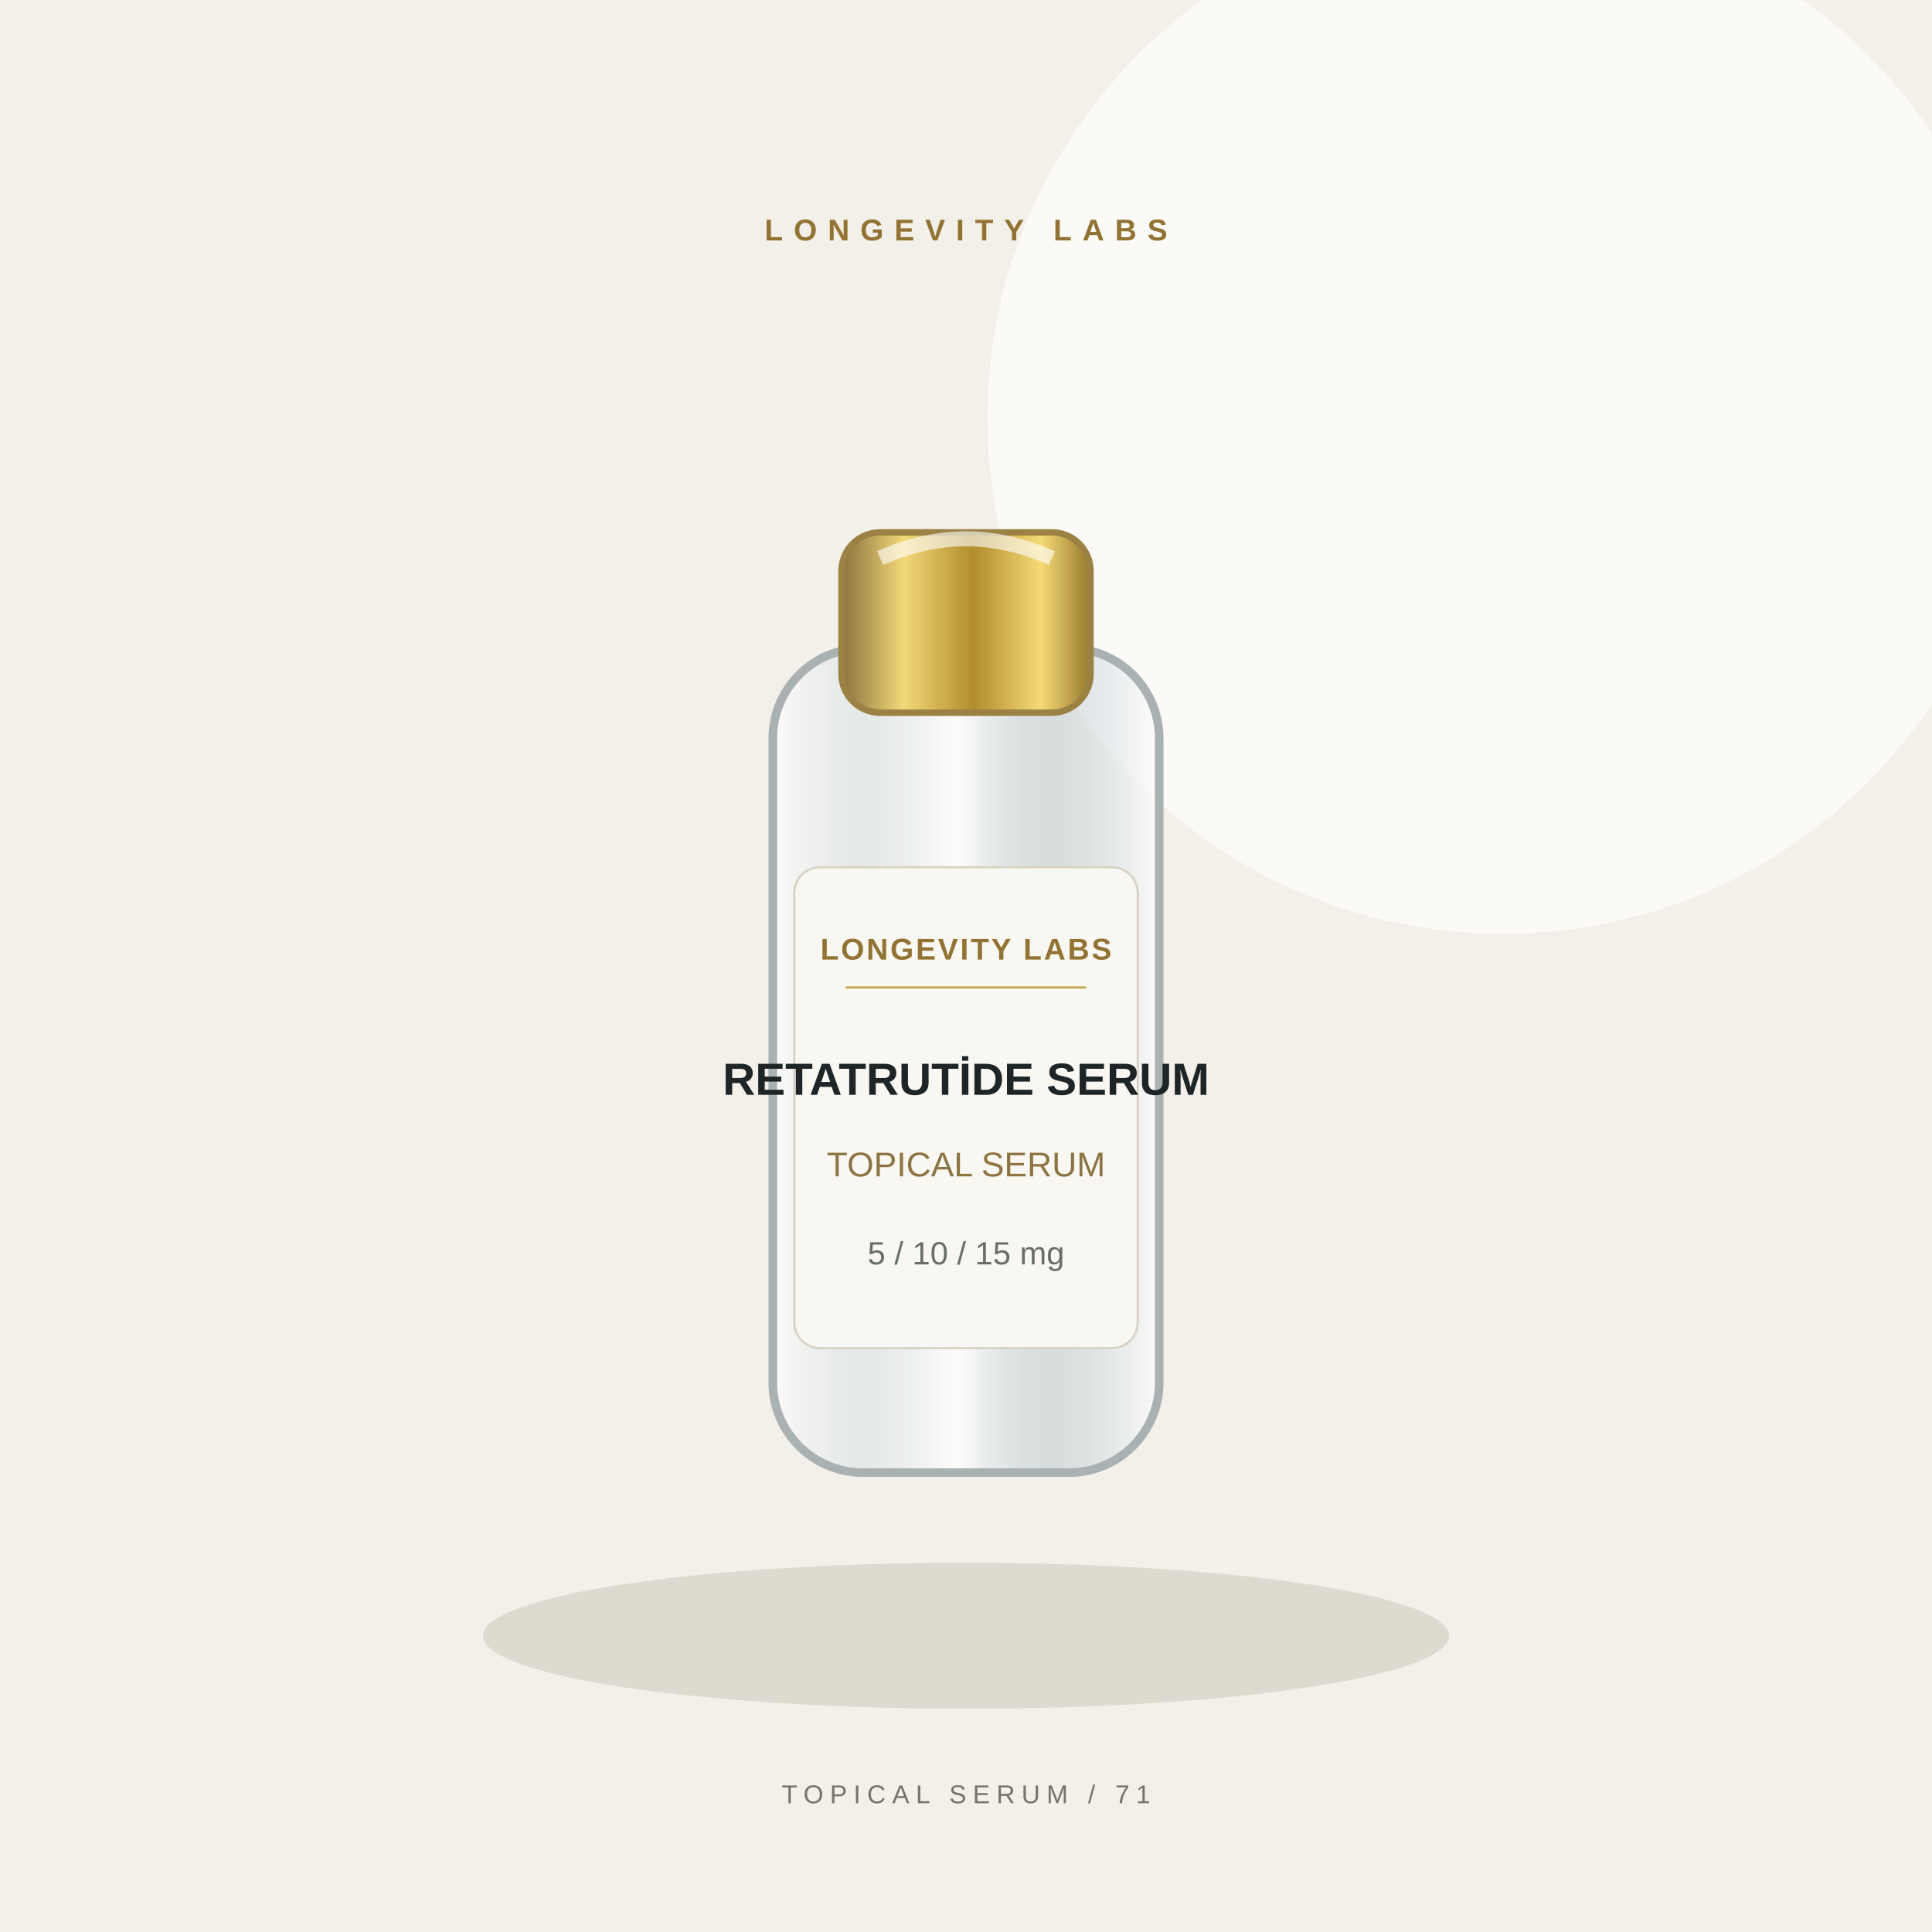
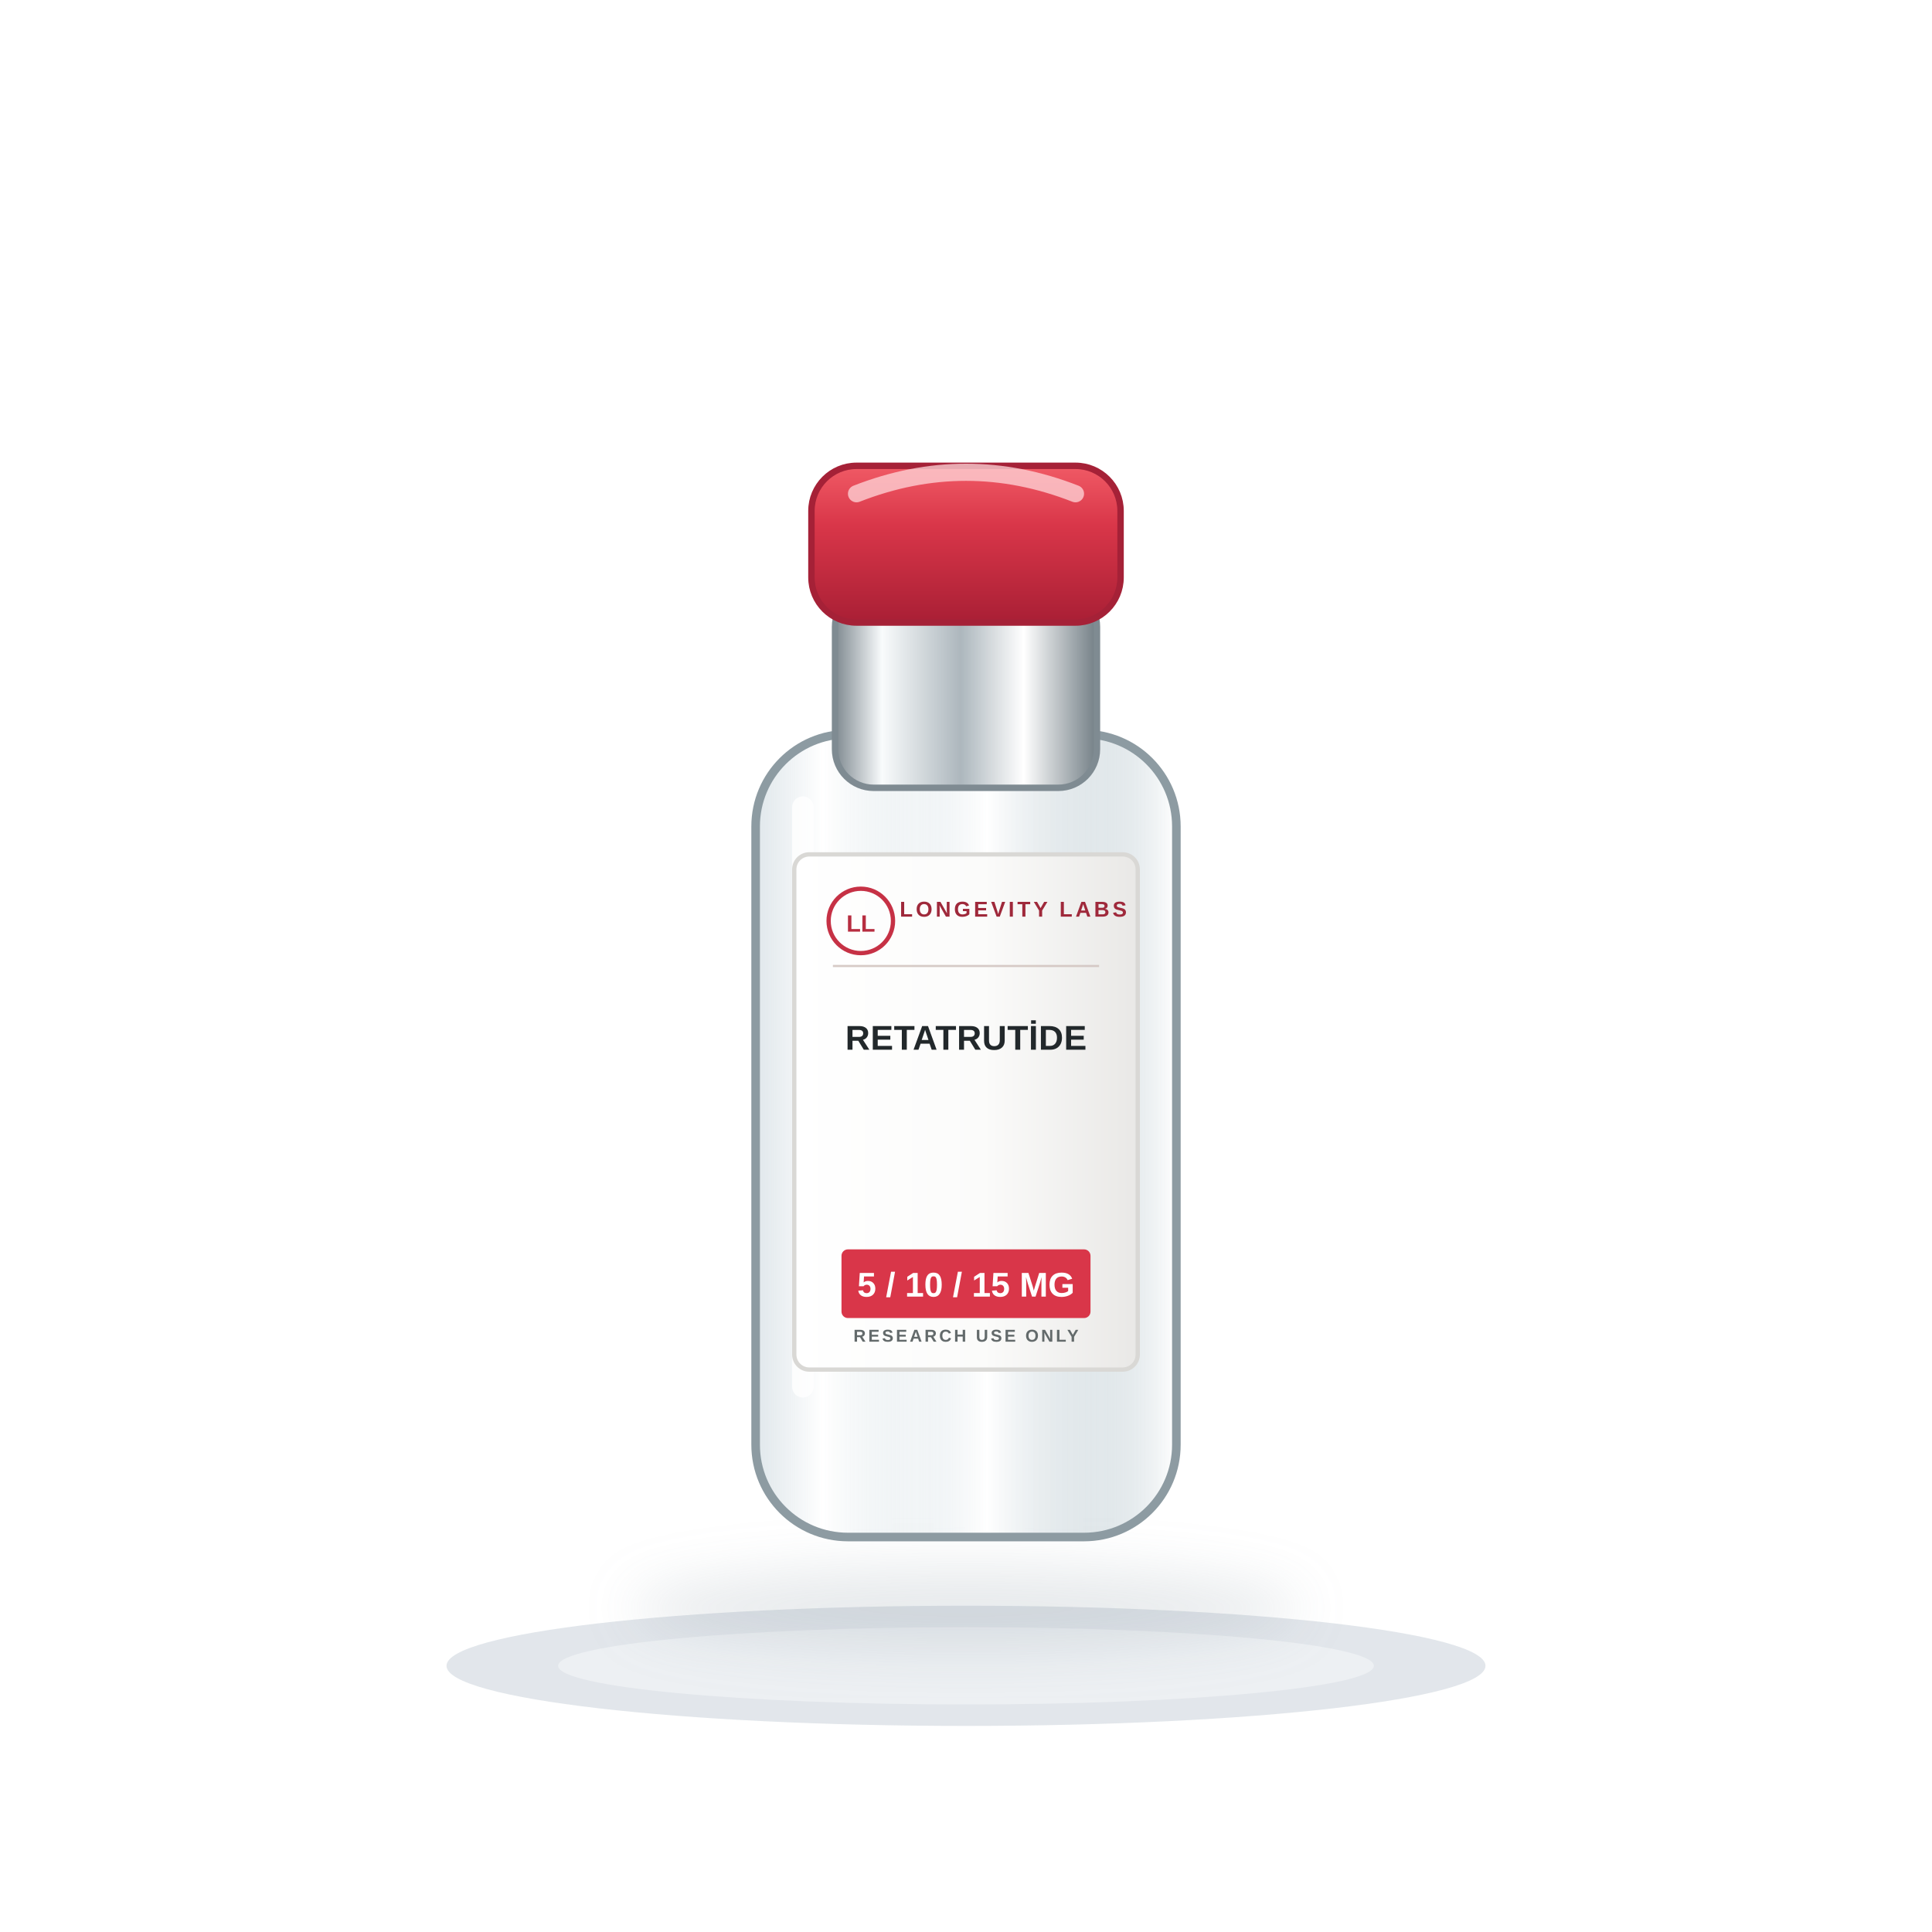
<svg xmlns="http://www.w3.org/2000/svg" width="900" height="900" viewBox="0 0 900 900" role="img" aria-labelledby="title desc">
  <defs>
-     <linearGradient id="vialBg" x2="0" y2="1">
-       <stop stop-color="#f8fbff" />
-       <stop offset="1" stop-color="#dce7f0" />
+     <linearGradient id="glass" x2="1">
+       <stop stop-color="#d8e1e6" stop-opacity=".78" />
+       <stop offset=".16" stop-color="#fff" stop-opacity=".92" />
+       <stop offset=".38" stop-color="#dbe4e8" stop-opacity=".36" />
+       <stop offset=".55" stop-color="#fff" stop-opacity=".92" />
+       <stop offset=".82" stop-color="#b9c8cf" stop-opacity=".42" />
+       <stop offset="1" stop-color="#fff" stop-opacity=".88" />
+     </linearGradient>
+     <linearGradient id="redCap" x2="0" y2="1">
+       <stop stop-color="#f05a65" />
+       <stop offset=".38" stop-color="#d93649" />
+       <stop offset="1" stop-color="#a91f35" />
    </linearGradient>
    <linearGradient id="silver" x2="1">
-       <stop stop-color="#6c757b" />
-       <stop offset=".2" stop-color="#fff" />
-       <stop offset=".47" stop-color="#a6b0b5" />
-       <stop offset=".74" stop-color="#f8f9f8" />
-       <stop offset="1" stop-color="#69737a" />
+       <stop stop-color="#7e8990" />
+       <stop offset=".18" stop-color="#f9fbfc" />
+       <stop offset=".48" stop-color="#adb7bd" />
+       <stop offset=".72" stop-color="#fff" />
+       <stop offset="1" stop-color="#727e85" />
    </linearGradient>
-     <linearGradient id="yellowCap" x2="0" y2="1">
-       <stop stop-color="#ffe958" />
-       <stop offset=".48" stop-color="#f3d324" />
-       <stop offset="1" stop-color="#d7b20c" />
+     <linearGradient id="label" x2="1">
+       <stop stop-color="#fff" />
+       <stop offset=".55" stop-color="#fbfbfa" />
+       <stop offset="1" stop-color="#e9e8e6" />
    </linearGradient>
-     <linearGradient id="vialGlass" x2="1">
-       <stop stop-color="#fff" stop-opacity=".78" />
-       <stop offset=".17" stop-color="#cedde4" stop-opacity=".5" />
-       <stop offset=".43" stop-color="#fff" stop-opacity=".92" />
-       <stop offset=".7" stop-color="#b8cbd4" stop-opacity=".48" />
-       <stop offset="1" stop-color="#fff" stop-opacity=".8" />
+     <linearGradient id="powder" x2="0" y2="1">
+       <stop stop-color="#fff" />
+       <stop offset="1" stop-color="#dfe5e8" />
    </linearGradient>
-     <linearGradient id="innerGlass" x2="1">
-       <stop stop-color="#a8c1ca" stop-opacity=".2" />
-       <stop offset=".5" stop-color="#fff" stop-opacity=".5" />
-       <stop offset="1" stop-color="#91a9b2" stop-opacity=".28" />
-     </linearGradient>
-     <linearGradient id="labelBlue" x2="1">
-       <stop stop-color="#072d88" />
-       <stop offset=".5" stop-color="#0d4bc5" />
-       <stop offset="1" stop-color="#082e8a" />
-     </linearGradient>
-     <linearGradient id="clearGlass" x2="1">
-       <stop stop-color="#fff" stop-opacity=".72" />
-       <stop offset=".22" stop-color="#d5e0e4" stop-opacity=".48" />
-       <stop offset=".48" stop-color="#fff" stop-opacity=".86" />
-       <stop offset=".72" stop-color="#aec0c9" stop-opacity=".4" />
-       <stop offset="1" stop-color="#fff" stop-opacity=".72" />
-     </linearGradient>
-     <linearGradient id="goldMetal" x2="1">
-       <stop stop-color="#8a713d" />
-       <stop offset=".25" stop-color="#f2d879" />
-       <stop offset=".53" stop-color="#b18d2e" />
-       <stop offset=".8" stop-color="#f5da77" />
-       <stop offset="1" stop-color="#96782b" />
-     </linearGradient>
-     <linearGradient id="darkGlass" x2="1">
-       <stop stop-color="#080b0c" />
-       <stop offset=".26" stop-color="#25292a" />
-       <stop offset=".5" stop-color="#090b0b" />
-       <stop offset=".76" stop-color="#242727" />
-       <stop offset="1" stop-color="#080a0a" />
-     </linearGradient>
-     <filter id="softShadow" x="-50%" y="-100%" width="200%" height="300%">
-       <feGaussianBlur stdDeviation="14" />
+     <filter id="shadow" x="-40%" y="-60%" width="180%" height="220%">
+       <feGaussianBlur stdDeviation="12" />
    </filter>
  </defs>
-   <rect width="900" height="900" fill="#f3f0e9" />
-   <circle cx="700" cy="195" r="240" fill="#fff" opacity=".64" />
-   <ellipse cx="450" cy="762" rx="225" ry="34" fill="#979182" opacity=".24" />
+   <rect width="900" height="900" fill="#fff" />
+   <ellipse cx="450" cy="776" rx="242" ry="28" fill="#d5dce2" opacity=".7" />
+   <ellipse cx="450" cy="776" rx="190" ry="18" fill="#edf0f3" />
+   <ellipse cx="450" cy="749" rx="156" ry="19" fill="#7d8d98" opacity=".18" filter="url(#shadow)" />
  <g>
+     <rect x="352" y="342" width="196" height="374" rx="43" fill="url(#glass)" stroke="#8d9ba2" stroke-width="4" />
+     <path d="M374 376v270" stroke="#fff" stroke-width="10" stroke-linecap="round" opacity=".78" />
+     <rect x="389" y="274" width="122" height="93" rx="18" fill="url(#silver)" stroke="#7f8b92" stroke-width="3" />
+     <rect x="378" y="217" width="144" height="73" rx="21" fill="url(#redCap)" stroke="#a52137" stroke-width="3" />
+     <path d="M399 230q51-20 102 0" fill="none" stroke="#ffd9dc" stroke-width="8" stroke-linecap="round" opacity=".74" />
    <g>
-       <rect x="360" y="302" width="180" height="384" rx="42" fill="url(#clearGlass)" stroke="#aab1b2" stroke-width="4" />
-       <rect x="392" y="248" width="116" height="84" rx="18" fill="url(#goldMetal)" stroke="#9b8244" stroke-width="3" />
-       <path d="M410 260q40-18 80 0" fill="none" stroke="#fff" stroke-width="7" opacity=".6" />
-       <rect x="370" y="404" width="160" height="224" rx="12" fill="#f8f7f2" stroke="#d8d2c5" />
-       <text x="450" y="447" text-anchor="middle" fill="#927333" font-family="Arial,sans-serif" font-size="14" font-weight="700" letter-spacing="1">LONGEVITY LABS</text>
-       <path d="M394 460h112" stroke="#c4a64d" />
-       <text x="450" y="510" text-anchor="middle" fill="#1d2527" font-family="Arial,sans-serif" font-size="21" font-weight="700">RETATRUTİDE SERUM</text>
-       <text x="450" y="548" text-anchor="middle" fill="#8c7543" font-family="Arial,sans-serif" font-size="16">TOPICAL SERUM</text>
-       <text x="450" y="589" text-anchor="middle" fill="#686e6b" font-family="Arial,sans-serif" font-size="15">5 / 10 / 15 mg</text>
+       <rect x="370" y="398" width="160" height="240" rx="7" fill="url(#label)" stroke="#d9d8d5" stroke-width="2" />
+       <circle cx="401" cy="429" r="15" fill="none" stroke="#c63145" stroke-width="2" />
+       <text x="401" y="434" text-anchor="middle" fill="#b72d40" font-family="Arial,sans-serif" font-size="11" font-weight="800">LL</text>
+       <text x="472" y="427" text-anchor="middle" fill="#9f293b" font-family="Arial,sans-serif" font-size="10" font-weight="800" letter-spacing="1.4">LONGEVITY LABS</text>
+       <path d="M388 450h124" stroke="#d4c8c4" stroke-opacity=".95" />
+       <text x="450" y="489" text-anchor="middle" fill="#22282b" font-family="Arial,sans-serif" font-size="16" font-weight="700" letter-spacing=".2">RETATRUTİDE</text>
+       <rect x="392" y="582" width="116" height="32" rx="3" fill="#d93649" />
+       <text x="450" y="604" text-anchor="middle" fill="#fff" font-family="Arial,sans-serif" font-size="16" font-weight="800">5 / 10 / 15 MG</text>
+       <text x="450" y="625" text-anchor="middle" fill="#636a6b" font-family="Arial,sans-serif" font-size="8" font-weight="700" letter-spacing="1.1">RESEARCH USE ONLY</text>
    </g>
  </g>
-   <text x="450" y="112" text-anchor="middle" fill="#927333" font-family="Arial,sans-serif" font-size="14" font-weight="700" letter-spacing="5">LONGEVITY LABS</text>
-   <text x="450" y="840" text-anchor="middle" fill="#76736c" font-family="Arial,sans-serif" font-size="12" letter-spacing="3">TOPICAL SERUM / 71</text>
</svg>
